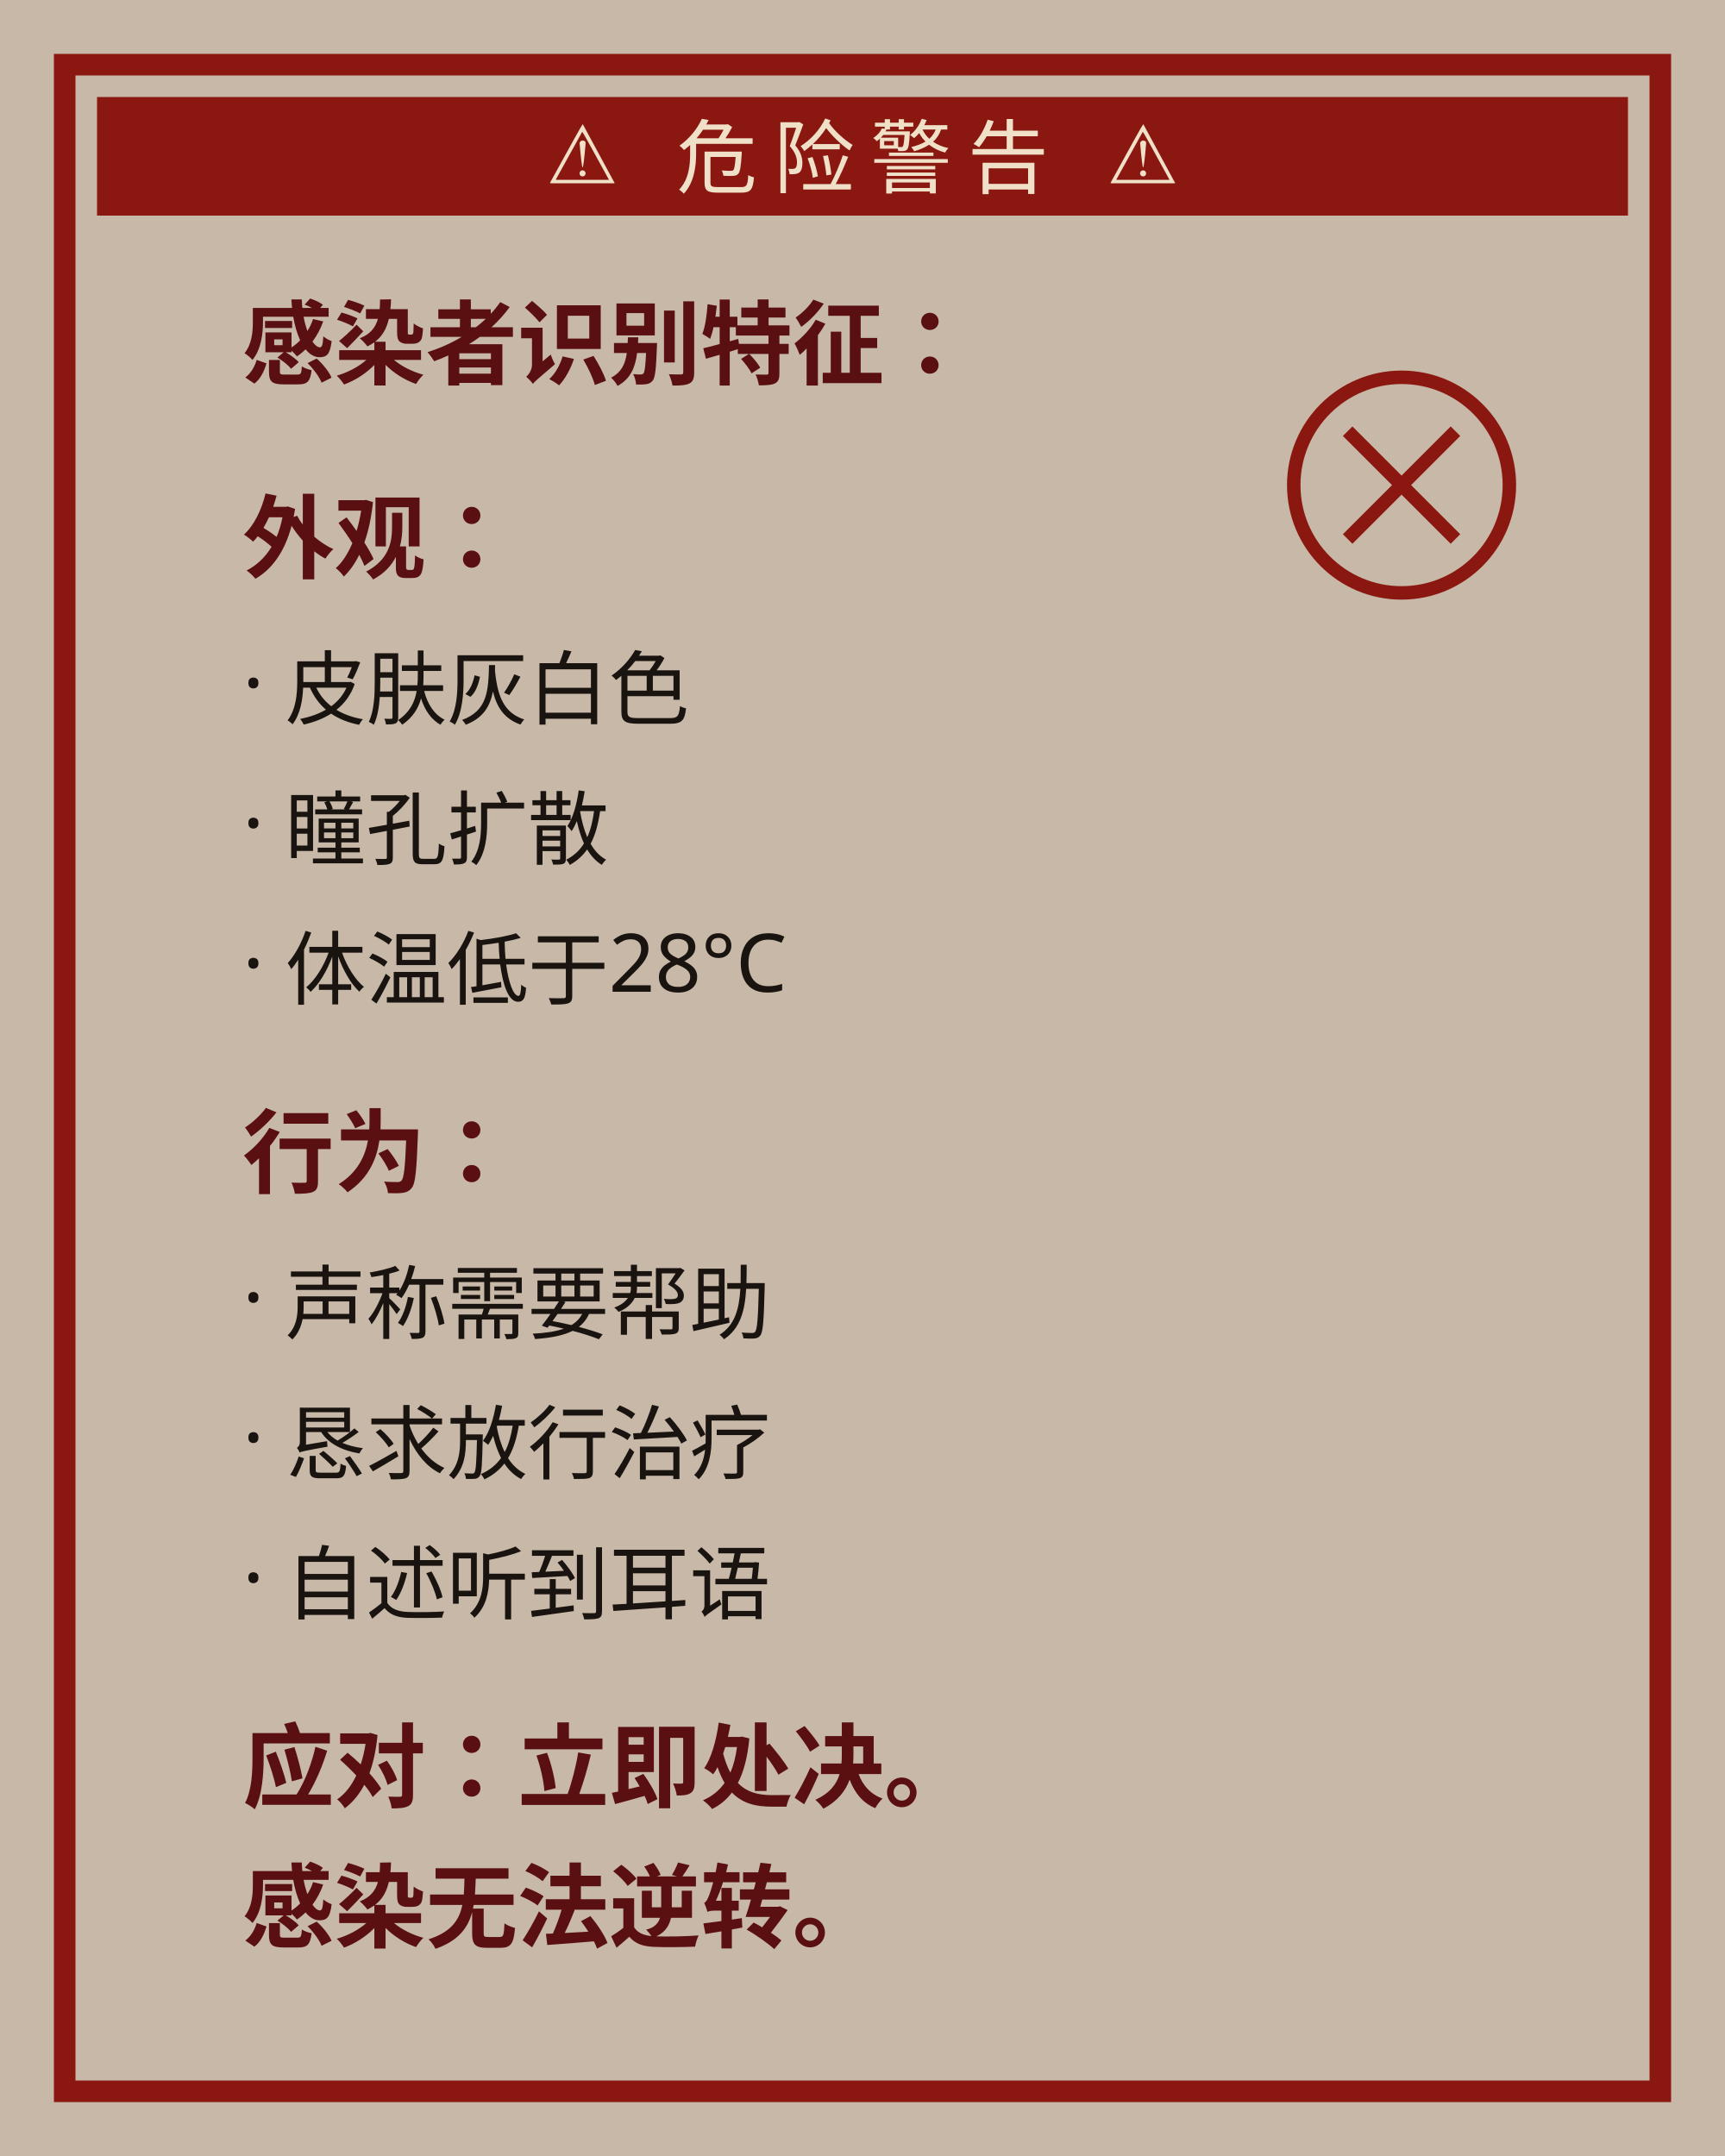
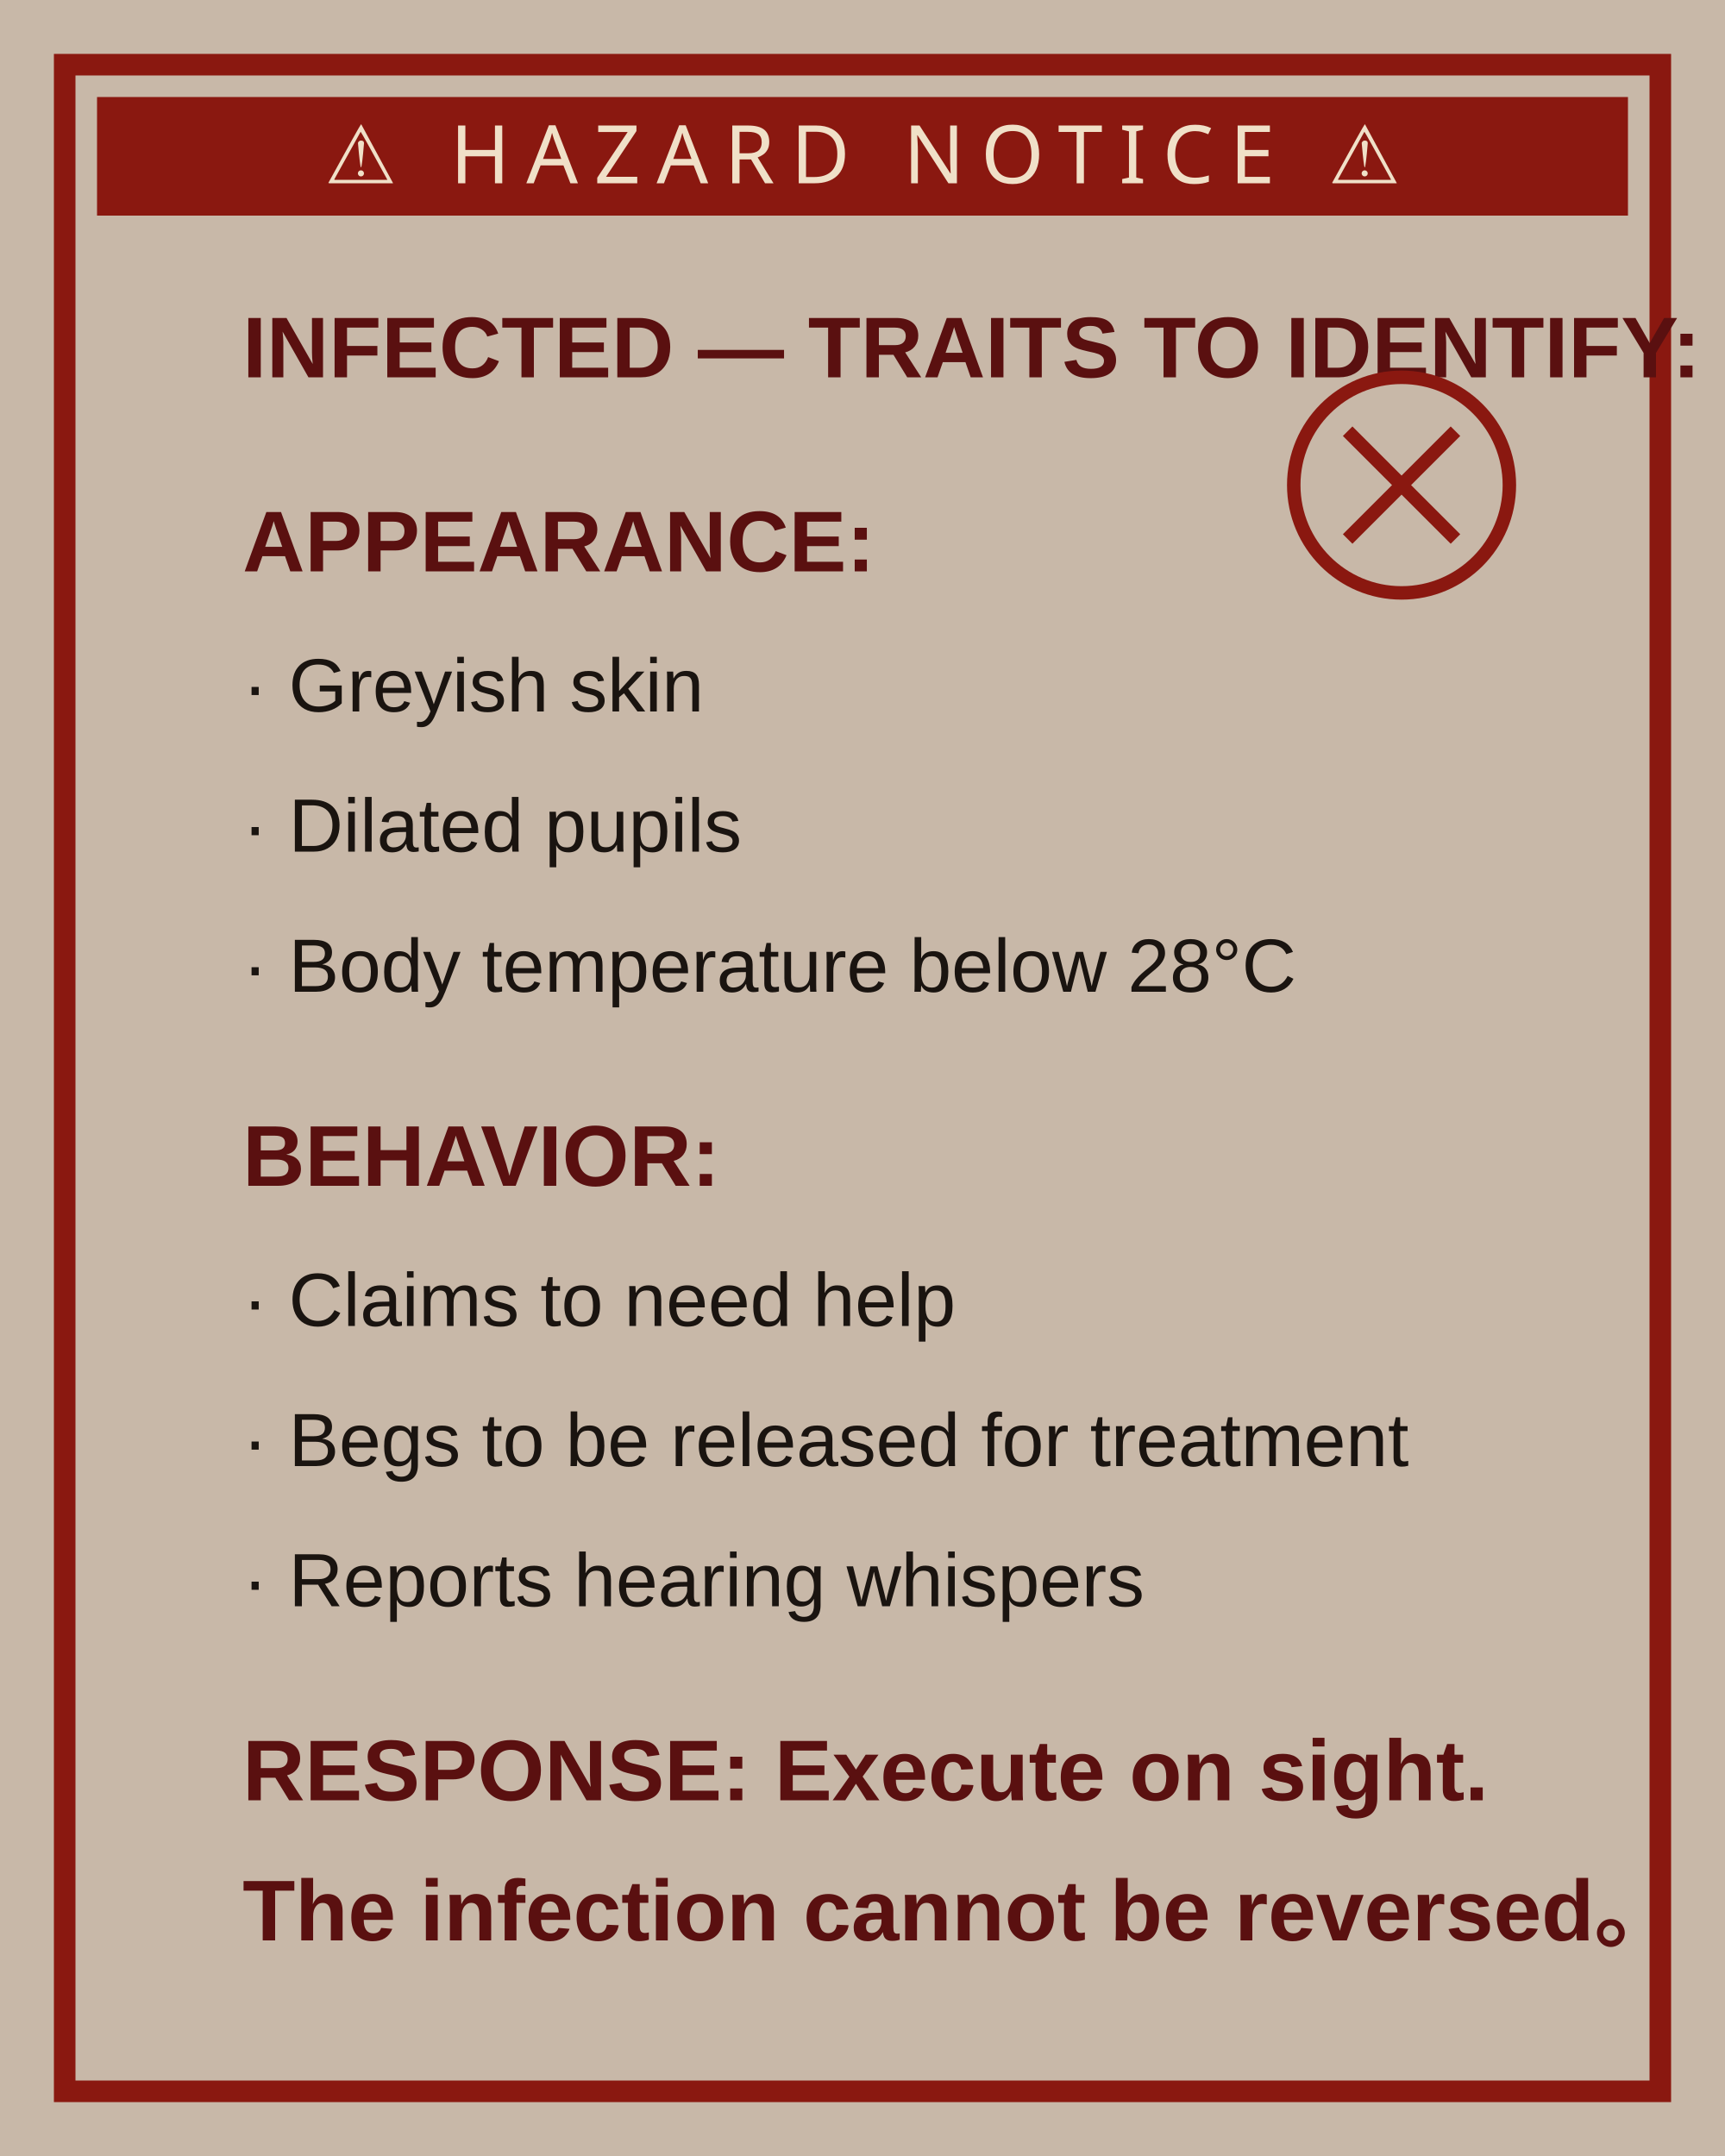
<svg xmlns="http://www.w3.org/2000/svg" viewBox="0 0 640 800" width="640" height="800">
  <defs>
    <filter id="blur2" x="-20%" y="-20%" width="140%" height="140%">
      <feGaussianBlur stdDeviation="2" />
    </filter>
    <filter id="blur4" x="-30%" y="-30%" width="160%" height="160%">
      <feGaussianBlur stdDeviation="4" />
    </filter>
    <filter id="blur8" x="-40%" y="-40%" width="180%" height="180%">
      <feGaussianBlur stdDeviation="8" />
    </filter>
    <filter id="blur16" x="-50%" y="-50%" width="200%" height="200%">
      <feGaussianBlur stdDeviation="16" />
    </filter>
    <filter id="blur30" x="-60%" y="-60%" width="220%" height="220%">
      <feGaussianBlur stdDeviation="30" />
    </filter>
    <filter id="skin" x="0" y="0" width="100%" height="100%">
      <feTurbulence type="fractalNoise" baseFrequency="0.9" numOctaves="2" seed="3" result="n" />
      <feColorMatrix in="n" type="matrix" values="0 0 0 0 0.25  0 0 0 0 0.14  0 0 0 0 0.1  1.6 0 0 0 -0.62" result="d" />
      <feComposite in="d" in2="SourceGraphic" operator="in" result="dots" />
      <feMerge>
        <feMergeNode in="SourceGraphic" />
        <feMergeNode in="dots" />
      </feMerge>
    </filter>
    <filter id="grain" x="0" y="0" width="100%" height="100%">
      <feTurbulence type="fractalNoise" baseFrequency="1.2" numOctaves="2" seed="7" stitchTiles="stitch" />
      <feColorMatrix type="matrix" values="0 0 0 0 0.5  0 0 0 0 0.5  0 0 0 0 0.5  0 0 0 0.55 -0.1" />
    </filter>
    <filter id="rough" x="0" y="0" width="100%" height="100%">
      <feTurbulence type="fractalNoise" baseFrequency="0.035" numOctaves="4" seed="11" />
      <feColorMatrix type="matrix" values="0 0 0 0 0  0 0 0 0 0  0 0 0 0 0  0 0 0 -1.2 0.9" />
    </filter>
    <filter id="glow" x="-50%" y="-50%" width="200%" height="200%">
      <feGaussianBlur stdDeviation="6" result="b" />
      <feMerge>
        <feMergeNode in="b" />
        <feMergeNode in="SourceGraphic" />
      </feMerge>
    </filter>
  </defs>
  <rect width="640" height="800" fill="#c8b8a8" />
  <rect x="24" y="24" width="592" height="752" fill="none" stroke="#8a1810" stroke-width="8" />
  <rect x="36" y="36" width="568" height="44" fill="#8a1810" />
-   <text x="320" y="68" font-family="Impact,Arial Black,sans-serif" font-size="30" text-anchor="middle" fill="#f0e0c8" letter-spacing="6">⚠ 危险警告 ⚠</text>
-   <text x="90" y="140" font-family="SimHei,Microsoft YaHei,sans-serif" font-size="34" font-weight="bold" fill="#5a1010">感染者识别特征：</text>
-   <text x="90" y="212" font-family="SimHei,Microsoft YaHei,sans-serif" font-size="34" font-weight="bold" fill="#5a1010">外观：</text>
-   <text x="90" y="264" font-family="SimHei,Microsoft YaHei,sans-serif" font-size="30" font-weight="normal" fill="#1a1410">· 皮肤灰白色</text>
-   <text x="90" y="316" font-family="SimHei,Microsoft YaHei,sans-serif" font-size="30" font-weight="normal" fill="#1a1410">· 瞳孔扩散</text>
-   <text x="90" y="368" font-family="SimHei,Microsoft YaHei,sans-serif" font-size="30" font-weight="normal" fill="#1a1410">· 体温低于28°C</text>
-   <text x="90" y="440" font-family="SimHei,Microsoft YaHei,sans-serif" font-size="34" font-weight="bold" fill="#5a1010">行为：</text>
-   <text x="90" y="492" font-family="SimHei,Microsoft YaHei,sans-serif" font-size="30" font-weight="normal" fill="#1a1410">· 声称需要帮助</text>
-   <text x="90" y="544" font-family="SimHei,Microsoft YaHei,sans-serif" font-size="30" font-weight="normal" fill="#1a1410">· 恳求放行治疗</text>
-   <text x="90" y="596" font-family="SimHei,Microsoft YaHei,sans-serif" font-size="30" font-weight="normal" fill="#1a1410">· 自述听到耳语</text>
-   <text x="90" y="668" font-family="SimHei,Microsoft YaHei,sans-serif" font-size="34" font-weight="bold" fill="#5a1010">应对：立即处决。</text>
-   <text x="90" y="720" font-family="SimHei,Microsoft YaHei,sans-serif" font-size="34" font-weight="bold" fill="#5a1010">感染无法逆转。</text>
+   <text x="320" y="68" font-family="Impact,Arial Black,sans-serif" font-size="30" text-anchor="middle" fill="#f0e0c8" letter-spacing="6">⚠ HAZARD NOTICE ⚠</text>
+   <text x="90" y="140" font-family="Arial,Helvetica,sans-serif" font-size="32" font-weight="bold" fill="#5a1010">INFECTED — TRAITS TO IDENTIFY:</text>
+   <text x="90" y="212" font-family="Arial,Helvetica,sans-serif" font-size="32" font-weight="bold" fill="#5a1010">APPEARANCE:</text>
+   <text x="90" y="264" font-family="Arial,Helvetica,sans-serif" font-size="28" font-weight="normal" fill="#1a1410">· Greyish skin</text>
+   <text x="90" y="316" font-family="Arial,Helvetica,sans-serif" font-size="28" font-weight="normal" fill="#1a1410">· Dilated pupils</text>
+   <text x="90" y="368" font-family="Arial,Helvetica,sans-serif" font-size="28" font-weight="normal" fill="#1a1410">· Body temperature below 28°C</text>
+   <text x="90" y="440" font-family="Arial,Helvetica,sans-serif" font-size="32" font-weight="bold" fill="#5a1010">BEHAVIOR:</text>
+   <text x="90" y="492" font-family="Arial,Helvetica,sans-serif" font-size="28" font-weight="normal" fill="#1a1410">· Claims to need help</text>
+   <text x="90" y="544" font-family="Arial,Helvetica,sans-serif" font-size="28" font-weight="normal" fill="#1a1410">· Begs to be released for treatment</text>
+   <text x="90" y="596" font-family="Arial,Helvetica,sans-serif" font-size="28" font-weight="normal" fill="#1a1410">· Reports hearing whispers</text>
+   <text x="90" y="668" font-family="Arial,Helvetica,sans-serif" font-size="32" font-weight="bold" fill="#5a1010">RESPONSE: Execute on sight.</text>
+   <text x="90" y="720" font-family="Arial,Helvetica,sans-serif" font-size="32" font-weight="bold" fill="#5a1010">The infection cannot be reversed。</text>
  <circle cx="520" cy="180" r="40" fill="none" stroke="#8a1810" stroke-width="5" />
  <path d="M500 160 L540 200 M540 160 L500 200" stroke="#8a1810" stroke-width="5" />
</svg>
